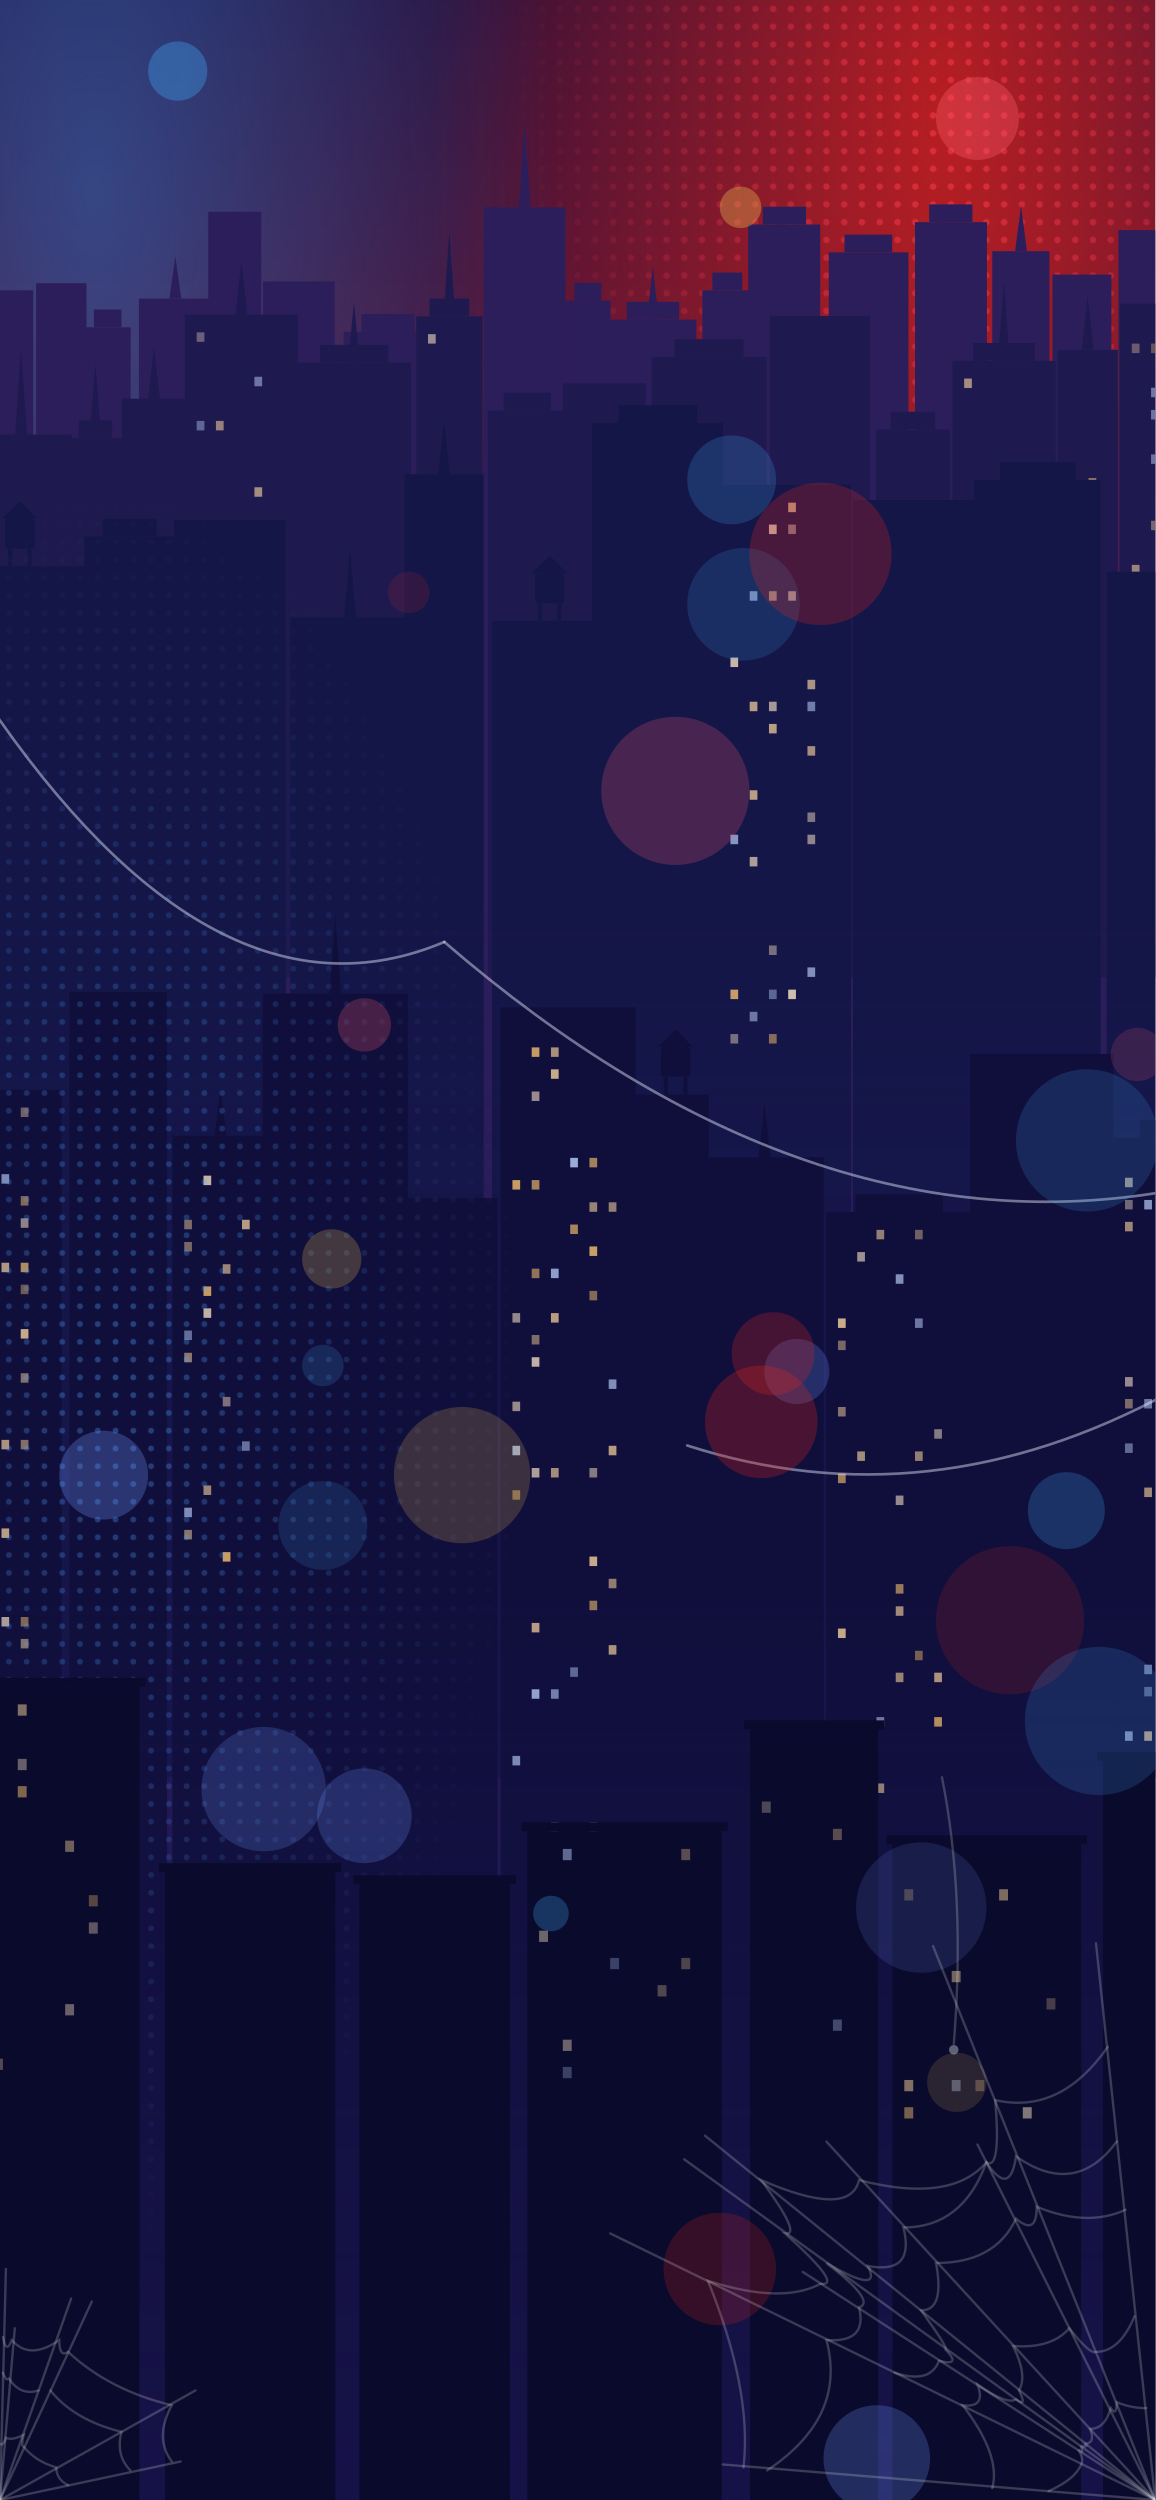
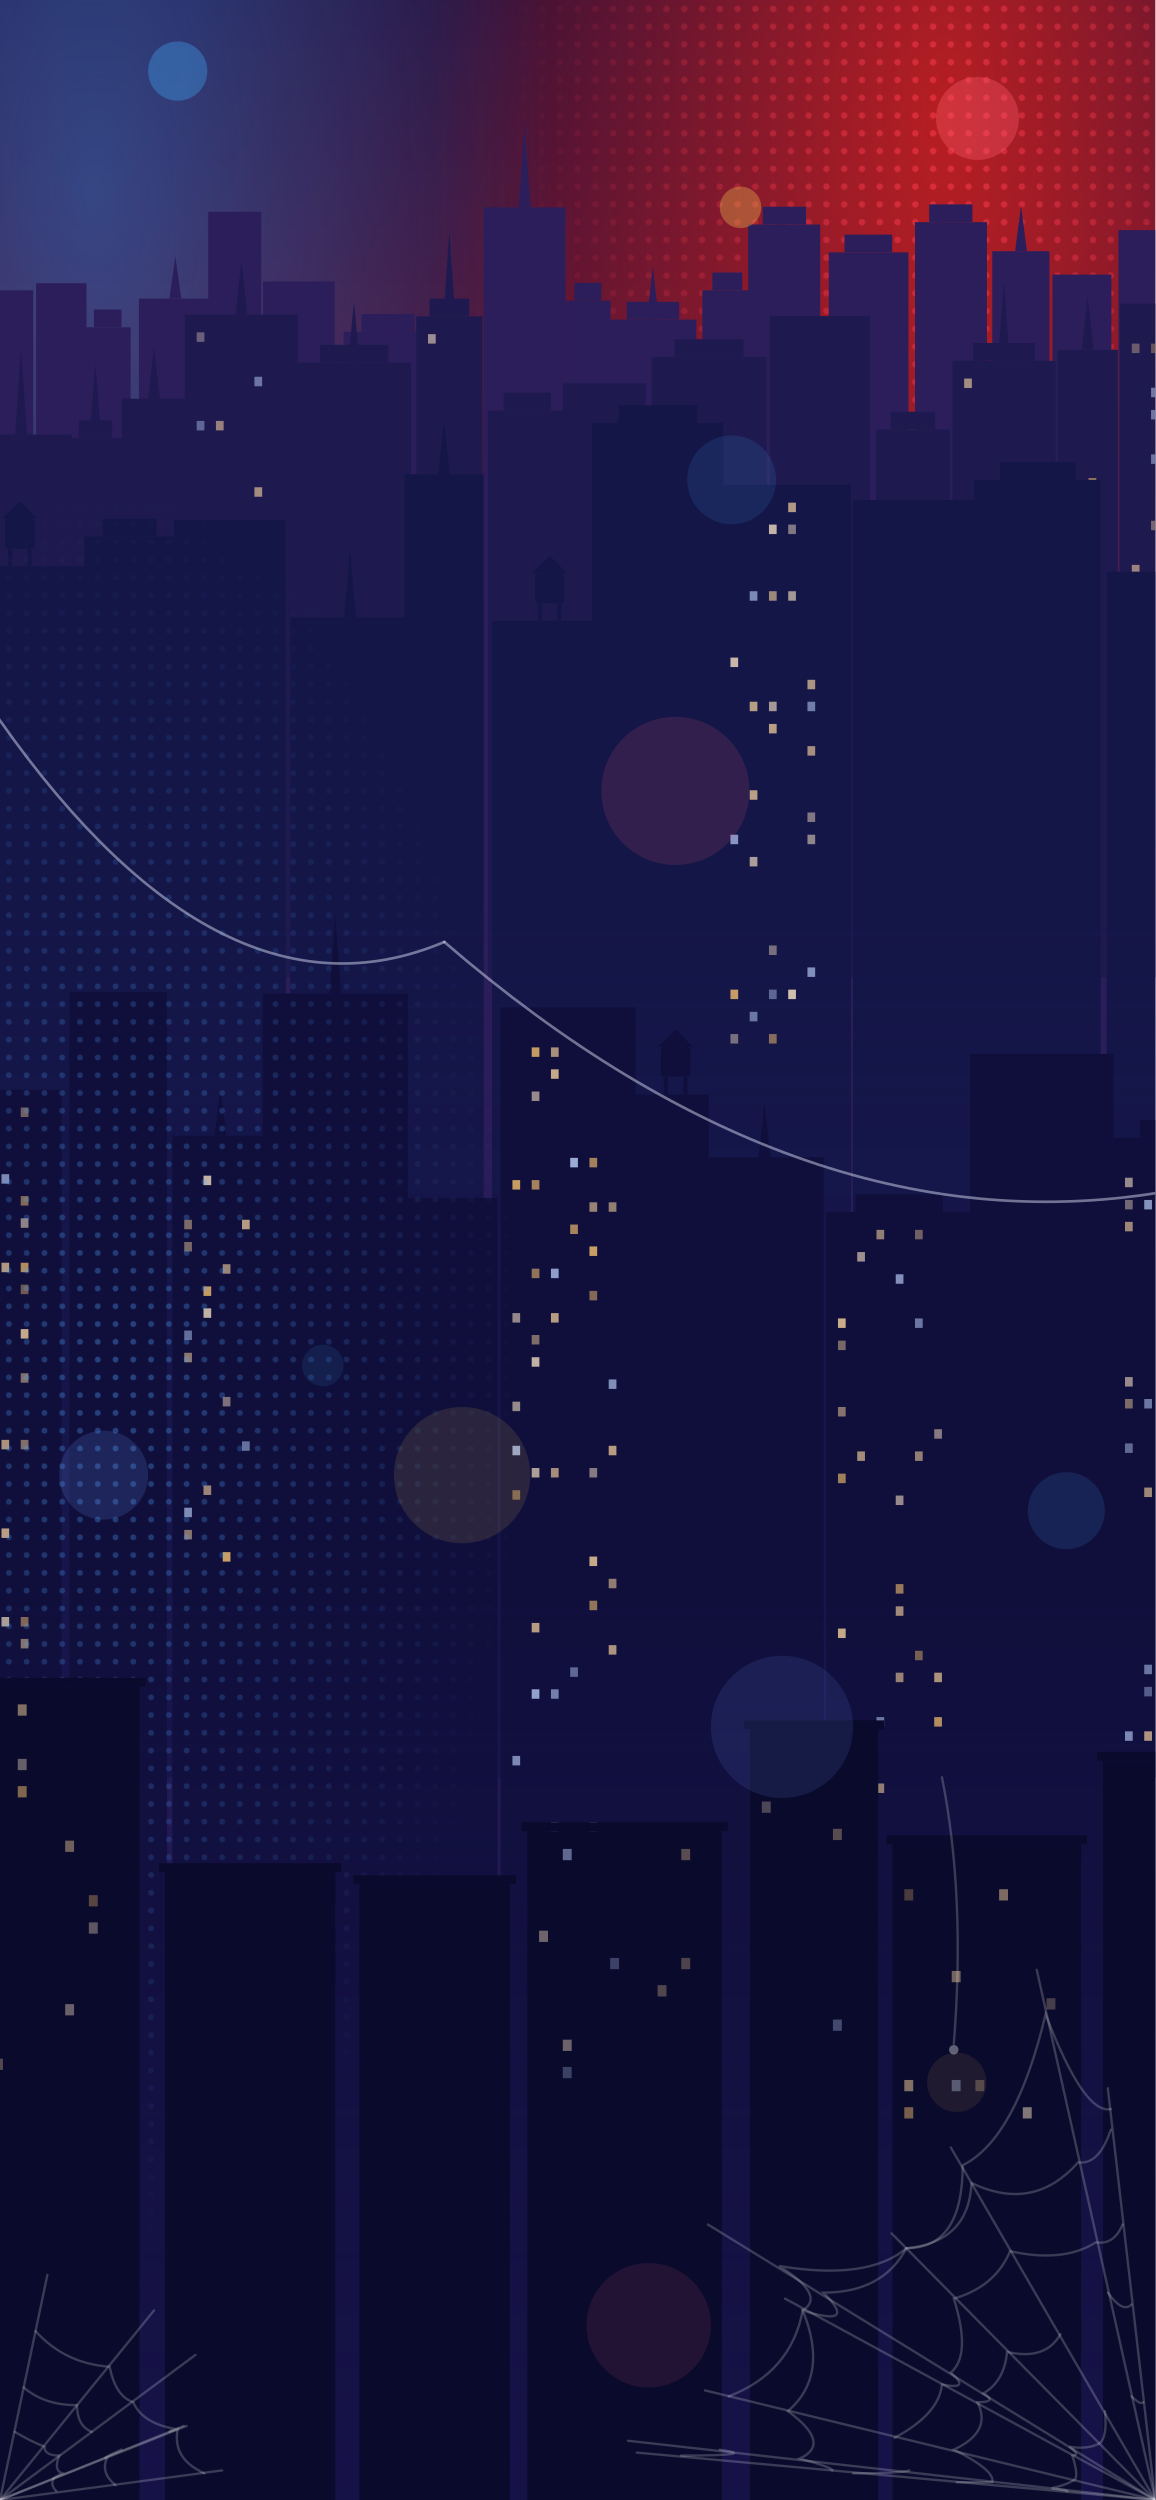
<svg xmlns="http://www.w3.org/2000/svg" viewBox="0 0 390 844" preserveAspectRatio="xMidYMin slice">
  <defs>
    <linearGradient id="sky" x1="0" y1="0" x2="0" y2="1">
      <stop offset="0" stop-color="#2A0F3A" />
      <stop offset=".14" stop-color="#4A1238" />
      <stop offset=".32" stop-color="#1A1A4A" />
      <stop offset=".62" stop-color="#120F3A" />
      <stop offset="1" stop-color="#080A22" />
    </linearGradient>
    <radialGradient id="glow" cx=".82" cy=".05" r=".45">
      <stop offset="0" stop-color="#E2231A" stop-opacity=".75" />
      <stop offset="1" stop-color="#E2231A" stop-opacity="0" />
    </radialGradient>
    <radialGradient id="glow2" cx=".08" cy=".08" r=".4">
      <stop offset="0" stop-color="#2E7BD0" stop-opacity=".5" />
      <stop offset="1" stop-color="#2E7BD0" stop-opacity="0" />
    </radialGradient>
    <radialGradient id="glow3" cx=".5" cy=".5" r=".5">
      <stop offset="0" stop-color="#C2185B" stop-opacity=".45" />
      <stop offset="1" stop-color="#C2185B" stop-opacity="0" />
    </radialGradient>
    <radialGradient id="b" cx=".5" cy=".5" r=".5">
      <stop offset="0" stop-color="#fff" stop-opacity=".9" />
      <stop offset="1" stop-color="#fff" stop-opacity="0" />
    </radialGradient>
    <linearGradient id="haze" x1="0" y1="0" x2="0" y2="1">
      <stop offset="0" stop-color="#1A1450" stop-opacity="0" />
      <stop offset="1" stop-color="#1A1450" stop-opacity=".85" />
    </linearGradient>
    <pattern id="ht" width="6" height="6" patternUnits="userSpaceOnUse">
      <circle cx="3" cy="3" r="1.1" fill="#FF3B4E" />
    </pattern>
    <pattern id="htb" width="6" height="6" patternUnits="userSpaceOnUse">
      <circle cx="3" cy="3" r="1" fill="#4FA3FF" />
    </pattern>
    <radialGradient id="mk" cx=".82" cy=".06" r=".38">
      <stop offset="0" stop-color="#fff" stop-opacity=".55" />
      <stop offset="1" stop-color="#fff" stop-opacity="0" />
    </radialGradient>
    <mask id="m1">
      <rect width="390" height="844" fill="url(#mk)" />
    </mask>
    <radialGradient id="mk2" cx=".1" cy=".55" r=".35">
      <stop offset="0" stop-color="#fff" stop-opacity=".35" />
      <stop offset="1" stop-color="#fff" stop-opacity="0" />
    </radialGradient>
    <mask id="m2">
      <rect width="390" height="844" fill="url(#mk2)" />
    </mask>
  </defs>
  <rect width="390" height="844" fill="url(#sky)" />
  <rect width="390" height="844" fill="url(#glow)" />
  <rect width="390" height="844" fill="url(#glow2)" />
  <rect width="390" height="844" fill="url(#ht)" mask="url(#m1)" />
  <ellipse cx="200" cy="430" rx="260" ry="170" fill="url(#glow3)" />
  <rect x="-10.0" y="98.0" width="21.2" height="746.0" fill="#2B1E5A" />
  <rect x="12.2" y="95.6" width="17.0" height="748.4" fill="#2B1E5A" />
  <rect x="28.6" y="110.5" width="15.5" height="733.5" fill="#2B1E5A" />
  <rect x="31.7" y="104.5" width="9.3" height="6.0" fill="#2B1E5A" />
  <rect x="46.9" y="100.8" width="24.5" height="743.2" fill="#2B1E5A" />
  <path d="M57.2 100.8L59.2 86.5L61.2 100.8Z" fill="#2B1E5A" />
  <rect x="70.3" y="71.5" width="17.9" height="772.5" fill="#2B1E5A" />
  <rect x="88.8" y="95.0" width="24.2" height="749.0" fill="#2B1E5A" />
  <rect x="116.0" y="112.0" width="29.9" height="732.0" fill="#2B1E5A" />
  <rect x="122.0" y="106.0" width="18.0" height="6.0" fill="#2B1E5A" />
  <rect x="145.4" y="108.3" width="15.1" height="735.7" fill="#2B1E5A" />
  <rect x="163.3" y="70.0" width="27.6" height="774.0" fill="#2B1E5A" />
  <path d="M175.1 70.0L177.1 41.5L179.1 70.0Z" fill="#2B1E5A" />
  <rect x="190.9" y="101.5" width="15.2" height="742.5" fill="#2B1E5A" />
  <rect x="193.9" y="95.5" width="9.1" height="6.0" fill="#2B1E5A" />
  <rect x="205.7" y="107.9" width="29.4" height="736.1" fill="#2B1E5A" />
  <path d="M218.4 107.9L220.4 90.0L222.4 107.9Z" fill="#2B1E5A" />
  <rect x="211.6" y="101.9" width="17.7" height="6.0" fill="#2B1E5A" />
  <rect x="237.1" y="98.0" width="16.8" height="746.0" fill="#2B1E5A" />
  <rect x="240.5" y="92.0" width="10.1" height="6.0" fill="#2B1E5A" />
  <rect x="252.6" y="75.8" width="24.3" height="768.2" fill="#2B1E5A" />
  <rect x="257.5" y="69.8" width="14.6" height="6.0" fill="#2B1E5A" />
  <rect x="279.8" y="85.2" width="26.9" height="758.8" fill="#2B1E5A" />
  <rect x="285.1" y="79.2" width="16.1" height="6.0" fill="#2B1E5A" />
  <rect x="308.9" y="75.0" width="24.3" height="769.0" fill="#2B1E5A" />
  <rect x="313.7" y="69.0" width="14.6" height="6.0" fill="#2B1E5A" />
  <rect x="335.0" y="84.8" width="19.3" height="759.2" fill="#2B1E5A" />
  <path d="M342.7 84.8L344.7 69.4L346.7 84.8Z" fill="#2B1E5A" />
  <rect x="355.3" y="92.7" width="19.9" height="751.3" fill="#2B1E5A" />
  <rect x="377.6" y="77.7" width="16.9" height="766.3" fill="#2B1E5A" />
  <rect x="-10.0" y="146.7" width="34.3" height="183.3" fill="#1E1A50" />
  <path d="M5.1 146.7L7.1 117.5L9.1 146.7Z" fill="#1E1A50" />
  <rect x="22.8" y="147.9" width="18.9" height="182.1" fill="#1E1A50" />
  <path d="M30.2 147.9L32.2 122.7L34.2 147.9Z" fill="#1E1A50" />
  <rect x="26.6" y="141.9" width="11.3" height="6.0" fill="#1E1A50" />
  <rect x="41.1" y="134.6" width="21.9" height="195.4" fill="#1E1A50" />
  <path d="M50.0 134.6L52.0 117.0L54.0 134.6Z" fill="#1E1A50" />
  <rect x="62.4" y="106.2" width="38.2" height="223.8" fill="#1E1A50" />
  <path d="M79.5 106.2L81.5 87.9L83.5 106.2Z" fill="#1E1A50" />
  <rect x="66.4" y="112.2" width="2.6" height="3.2" fill="#FFE9C8" opacity="0.34" />
  <rect x="85.9" y="127.2" width="2.6" height="3.2" fill="#BFD4FF" opacity="0.49" />
  <rect x="66.4" y="142.1" width="2.6" height="3.2" fill="#BFD4FF" opacity="0.41" />
  <rect x="72.9" y="142.1" width="2.6" height="3.2" fill="#FFD9A0" opacity="0.54" />
  <rect x="85.9" y="164.5" width="2.6" height="3.2" fill="#FFD9A0" opacity="0.60" />
  <rect x="85.9" y="179.5" width="2.6" height="3.2" fill="#BFD4FF" opacity="0.31" />
  <rect x="66.4" y="201.9" width="2.6" height="3.2" fill="#FFE9C8" opacity="0.34" />
  <rect x="100.3" y="122.4" width="38.5" height="207.6" fill="#1E1A50" />
  <path d="M117.5 122.4L119.5 101.9L121.5 122.4Z" fill="#1E1A50" />
  <rect x="108.0" y="116.4" width="23.1" height="6.0" fill="#1E1A50" />
  <rect x="140.5" y="106.8" width="22.4" height="223.2" fill="#1E1A50" />
  <path d="M149.7 106.8L151.7 78.0L153.7 106.8Z" fill="#1E1A50" />
  <rect x="145.0" y="100.8" width="13.4" height="6.0" fill="#1E1A50" />
  <rect x="144.5" y="112.8" width="2.6" height="3.2" fill="#FFE9C8" opacity="0.55" />
  <rect x="151.0" y="232.4" width="2.6" height="3.2" fill="#FFD9A0" opacity="0.36" />
  <rect x="144.5" y="247.3" width="2.6" height="3.2" fill="#FFC870" opacity="0.46" />
  <rect x="151.0" y="247.3" width="2.6" height="3.2" fill="#FFD9A0" opacity="0.38" />
  <rect x="164.7" y="138.6" width="26.7" height="191.4" fill="#1E1A50" />
  <rect x="170.0" y="132.6" width="16.0" height="6.0" fill="#1E1A50" />
  <rect x="190.0" y="129.4" width="28.0" height="200.6" fill="#1E1A50" />
  <rect x="220.0" y="120.5" width="38.8" height="209.5" fill="#1E1A50" />
  <rect x="227.7" y="114.5" width="23.3" height="6.0" fill="#1E1A50" />
  <rect x="259.9" y="106.7" width="33.8" height="223.3" fill="#1E1A50" />
  <rect x="295.7" y="145.0" width="25.0" height="185.0" fill="#1E1A50" />
  <rect x="300.7" y="139.0" width="15.0" height="6.0" fill="#1E1A50" />
  <rect x="321.5" y="121.8" width="34.9" height="208.2" fill="#1E1A50" />
  <path d="M336.9 121.8L338.9 94.9L340.9 121.8Z" fill="#1E1A50" />
  <rect x="328.5" y="115.8" width="20.9" height="6.0" fill="#1E1A50" />
  <rect x="325.5" y="127.8" width="2.6" height="3.2" fill="#FFD9A0" opacity="0.60" />
  <rect x="338.5" y="165.2" width="2.6" height="3.2" fill="#BFD4FF" opacity="0.46" />
  <rect x="325.5" y="180.1" width="2.6" height="3.2" fill="#FFD9A0" opacity="0.45" />
  <rect x="338.5" y="187.6" width="2.6" height="3.2" fill="#BFD4FF" opacity="0.44" />
  <rect x="357.0" y="118.1" width="20.4" height="211.9" fill="#1E1A50" />
  <path d="M365.2 118.1L367.2 99.9L369.2 118.1Z" fill="#1E1A50" />
  <rect x="367.5" y="161.4" width="2.6" height="3.2" fill="#FFC870" opacity="0.55" />
  <rect x="378.1" y="102.5" width="30.9" height="227.5" fill="#1E1A50" />
  <rect x="382.1" y="116.0" width="2.6" height="3.2" fill="#FFD9A0" opacity="0.34" />
  <rect x="388.6" y="116.0" width="2.6" height="3.2" fill="#FFC870" opacity="0.33" />
  <rect x="395.1" y="123.5" width="2.6" height="3.2" fill="#FFC870" opacity="0.49" />
  <rect x="388.6" y="130.9" width="2.6" height="3.2" fill="#BFD4FF" opacity="0.50" />
  <rect x="388.6" y="138.4" width="2.6" height="3.2" fill="#BFD4FF" opacity="0.49" />
  <rect x="388.6" y="153.4" width="2.6" height="3.2" fill="#BFD4FF" opacity="0.48" />
  <rect x="395.1" y="160.8" width="2.6" height="3.2" fill="#FFD9A0" opacity="0.55" />
  <rect x="395.1" y="168.3" width="2.6" height="3.2" fill="#FFD9A0" opacity="0.34" />
  <rect x="388.6" y="175.8" width="2.6" height="3.2" fill="#FFD9A0" opacity="0.40" />
  <rect x="382.1" y="190.7" width="2.6" height="3.2" fill="#FFD9A0" opacity="0.55" />
  <rect x="382.1" y="205.7" width="2.6" height="3.2" fill="#BFD4FF" opacity="0.54" />
  <rect x="395.1" y="205.7" width="2.6" height="3.2" fill="#FFC870" opacity="0.47" />
  <rect x="395.1" y="220.6" width="2.6" height="3.2" fill="#FFD9A0" opacity="0.54" />
  <rect x="-10.0" y="191.2" width="40.4" height="408.8" fill="#141648" />
  <g fill="#141648">
    <rect x="1.7" y="175.2" width="10" height="10" rx="1" />
    <path d="M0.7 175.2L6.7 169.2L12.7 175.2Z" />
    <rect x="2.7" y="185.2" width="1.4" height="6" />
    <rect x="9.3" y="185.2" width="1.4" height="6" />
  </g>
  <rect x="28.5" y="181.1" width="30.5" height="418.9" fill="#141648" />
  <rect x="34.6" y="175.1" width="18.3" height="6.0" fill="#141648" />
  <rect x="58.7" y="175.6" width="37.8" height="424.4" fill="#141648" />
  <rect x="98.0" y="208.4" width="40.3" height="391.6" fill="#141648" />
  <path d="M116.2 208.4L118.2 184.6L120.2 208.4Z" fill="#141648" />
  <rect x="136.6" y="160.1" width="26.7" height="439.9" fill="#141648" />
  <path d="M147.9 160.1L149.9 142.0L151.9 160.1Z" fill="#141648" />
  <rect x="166.1" y="209.6" width="35.6" height="390.4" fill="#141648" />
  <g fill="#141648">
    <rect x="180.6" y="193.6" width="10" height="10" rx="1" />
    <path d="M179.6 193.6L185.6 187.6L191.6 193.6Z" />
    <rect x="181.6" y="203.6" width="1.4" height="6" />
    <rect x="188.2" y="203.6" width="1.4" height="6" />
  </g>
  <rect x="199.9" y="142.8" width="44.3" height="457.2" fill="#141648" />
  <rect x="208.8" y="136.8" width="26.6" height="6.0" fill="#141648" />
  <rect x="242.6" y="163.7" width="44.7" height="436.3" fill="#141648" />
  <rect x="266.1" y="169.7" width="2.6" height="3.2" fill="#FFD9A0" opacity="0.67" />
  <rect x="259.6" y="177.1" width="2.6" height="3.2" fill="#FFE9C8" opacity="0.74" />
  <rect x="266.1" y="177.1" width="2.6" height="3.2" fill="#FFE9C8" opacity="0.46" />
  <rect x="253.1" y="199.6" width="2.6" height="3.2" fill="#BFD4FF" opacity="0.60" />
  <rect x="259.6" y="199.6" width="2.6" height="3.2" fill="#FFD9A0" opacity="0.58" />
  <rect x="266.1" y="199.6" width="2.6" height="3.2" fill="#FFE9C8" opacity="0.61" />
  <rect x="246.6" y="222.0" width="2.6" height="3.2" fill="#FFE9C8" opacity="0.76" />
  <rect x="272.6" y="229.5" width="2.6" height="3.2" fill="#FFD9A0" opacity="0.64" />
  <rect x="253.1" y="236.9" width="2.6" height="3.2" fill="#FFD9A0" opacity="0.69" />
  <rect x="259.6" y="236.9" width="2.6" height="3.2" fill="#FFE9C8" opacity="0.61" />
  <rect x="272.6" y="236.9" width="2.6" height="3.2" fill="#BFD4FF" opacity="0.54" />
  <rect x="259.6" y="244.4" width="2.6" height="3.2" fill="#FFD9A0" opacity="0.69" />
  <rect x="272.6" y="251.9" width="2.6" height="3.2" fill="#FFD9A0" opacity="0.62" />
  <rect x="253.1" y="266.8" width="2.6" height="3.2" fill="#FFD9A0" opacity="0.70" />
  <rect x="272.6" y="274.3" width="2.6" height="3.2" fill="#FFE9C8" opacity="0.46" />
  <rect x="246.6" y="281.8" width="2.6" height="3.2" fill="#BFD4FF" opacity="0.67" />
  <rect x="272.6" y="281.8" width="2.6" height="3.2" fill="#FFE9C8" opacity="0.52" />
  <rect x="253.1" y="289.3" width="2.6" height="3.2" fill="#FFE9C8" opacity="0.64" />
  <rect x="259.6" y="319.2" width="2.6" height="3.2" fill="#FFE9C8" opacity="0.44" />
  <rect x="272.6" y="326.6" width="2.6" height="3.2" fill="#BFD4FF" opacity="0.66" />
  <rect x="246.6" y="334.1" width="2.6" height="3.2" fill="#FFC870" opacity="0.80" />
  <rect x="259.6" y="334.1" width="2.6" height="3.2" fill="#BFD4FF" opacity="0.45" />
  <rect x="266.1" y="334.1" width="2.6" height="3.2" fill="#FFE9C8" opacity="0.84" />
  <rect x="253.1" y="341.6" width="2.6" height="3.2" fill="#BFD4FF" opacity="0.55" />
  <rect x="246.6" y="349.1" width="2.6" height="3.2" fill="#FFE9C8" opacity="0.46" />
  <rect x="259.6" y="349.1" width="2.6" height="3.2" fill="#FFC870" opacity="0.53" />
  <rect x="246.6" y="393.9" width="2.6" height="3.2" fill="#FFD9A0" opacity="0.85" />
  <rect x="259.6" y="393.9" width="2.6" height="3.2" fill="#FFD9A0" opacity="0.59" />
  <rect x="272.6" y="401.4" width="2.6" height="3.2" fill="#FFD9A0" opacity="0.81" />
  <rect x="253.1" y="408.9" width="2.6" height="3.2" fill="#FFC870" opacity="0.81" />
  <rect x="259.6" y="408.9" width="2.6" height="3.2" fill="#FFD9A0" opacity="0.51" />
  <rect x="288.0" y="168.8" width="42.5" height="431.2" fill="#141648" />
  <rect x="328.9" y="162.0" width="42.7" height="438.0" fill="#141648" />
  <rect x="337.5" y="156.0" width="25.6" height="6.0" fill="#141648" />
  <rect x="373.6" y="193.0" width="40.6" height="407.0" fill="#141648" />
  <path d="M391.9 193.0L393.9 164.2L395.9 193.0Z" fill="#141648" />
  <rect y="300" width="390" height="544" fill="url(#haze)" />
  <rect x="-10.0" y="367.9" width="30.9" height="476.1" fill="#100F3C" />
  <rect x="-6.0" y="373.9" width="2.6" height="3.2" fill="#BFD4FF" opacity="0.51" />
  <rect x="7.0" y="373.9" width="2.6" height="3.2" fill="#FFD9A0" opacity="0.40" />
  <rect x="-6.0" y="388.9" width="2.6" height="3.2" fill="#FFE9C8" opacity="0.65" />
  <rect x="0.5" y="396.4" width="2.6" height="3.2" fill="#BFD4FF" opacity="0.62" />
  <rect x="-6.0" y="403.8" width="2.6" height="3.2" fill="#FFD9A0" opacity="0.57" />
  <rect x="7.0" y="403.8" width="2.6" height="3.2" fill="#FFC870" opacity="0.48" />
  <rect x="7.0" y="411.3" width="2.6" height="3.2" fill="#FFE9C8" opacity="0.53" />
  <rect x="0.5" y="426.3" width="2.6" height="3.2" fill="#FFD9A0" opacity="0.67" />
  <rect x="7.0" y="426.3" width="2.6" height="3.2" fill="#FFC870" opacity="0.67" />
  <rect x="7.0" y="433.7" width="2.6" height="3.2" fill="#FFC870" opacity="0.40" />
  <rect x="7.0" y="448.7" width="2.6" height="3.2" fill="#FFD9A0" opacity="0.76" />
  <rect x="-6.0" y="456.2" width="2.6" height="3.2" fill="#FFC870" opacity="0.77" />
  <rect x="7.0" y="463.6" width="2.6" height="3.2" fill="#FFD9A0" opacity="0.48" />
  <rect x="0.5" y="486.1" width="2.6" height="3.2" fill="#FFD9A0" opacity="0.65" />
  <rect x="7.0" y="486.1" width="2.6" height="3.2" fill="#FFD9A0" opacity="0.47" />
  <rect x="-6.0" y="501.0" width="2.6" height="3.2" fill="#FFD9A0" opacity="0.41" />
  <rect x="0.5" y="516.0" width="2.6" height="3.2" fill="#FFD9A0" opacity="0.71" />
  <rect x="-6.0" y="530.9" width="2.6" height="3.2" fill="#FFC870" opacity="0.65" />
  <rect x="0.5" y="545.9" width="2.6" height="3.2" fill="#FFE9C8" opacity="0.66" />
  <rect x="7.0" y="545.9" width="2.6" height="3.2" fill="#FFC870" opacity="0.48" />
  <rect x="7.0" y="553.3" width="2.6" height="3.2" fill="#FFD9A0" opacity="0.50" />
  <rect x="-6.0" y="575.8" width="2.6" height="3.2" fill="#BFD4FF" opacity="0.80" />
  <rect x="0.5" y="583.2" width="2.6" height="3.2" fill="#FFD9A0" opacity="0.71" />
  <rect x="7.0" y="583.2" width="2.6" height="3.2" fill="#FFC870" opacity="0.63" />
  <rect x="7.0" y="598.2" width="2.6" height="3.2" fill="#FFD9A0" opacity="0.50" />
  <rect x="7.0" y="605.7" width="2.6" height="3.2" fill="#FFE9C8" opacity="0.47" />
  <rect x="-6.0" y="620.6" width="2.6" height="3.2" fill="#FFD9A0" opacity="0.52" />
  <rect x="7.0" y="628.1" width="2.6" height="3.2" fill="#BFD4FF" opacity="0.72" />
  <rect x="7.0" y="643.0" width="2.6" height="3.2" fill="#FFC870" opacity="0.65" />
  <rect x="7.0" y="650.5" width="2.6" height="3.2" fill="#FFC870" opacity="0.59" />
  <rect x="-6.0" y="658.0" width="2.6" height="3.2" fill="#FFC870" opacity="0.45" />
  <rect x="-6.0" y="665.5" width="2.6" height="3.2" fill="#FFD9A0" opacity="0.63" />
  <rect x="-6.0" y="672.9" width="2.6" height="3.2" fill="#FFD9A0" opacity="0.56" />
  <rect x="7.0" y="672.9" width="2.6" height="3.2" fill="#FFE9C8" opacity="0.56" />
  <rect x="23.4" y="334.9" width="33.0" height="509.1" fill="#100F3C" />
  <rect x="58.2" y="383.4" width="32.5" height="460.6" fill="#100F3C" />
  <path d="M72.4 383.4L74.4 367.4L76.4 383.4Z" fill="#100F3C" />
  <rect x="68.7" y="396.9" width="2.6" height="3.2" fill="#FFE9C8" opacity="0.75" />
  <rect x="62.2" y="411.8" width="2.6" height="3.2" fill="#FFD9A0" opacity="0.45" />
  <rect x="81.7" y="411.8" width="2.6" height="3.2" fill="#FFD9A0" opacity="0.69" />
  <rect x="62.2" y="419.3" width="2.6" height="3.2" fill="#FFD9A0" opacity="0.43" />
  <rect x="75.2" y="426.8" width="2.6" height="3.2" fill="#FFD9A0" opacity="0.58" />
  <rect x="68.7" y="434.3" width="2.6" height="3.2" fill="#FFC870" opacity="0.75" />
  <rect x="68.7" y="441.7" width="2.6" height="3.2" fill="#FFE9C8" opacity="0.74" />
  <rect x="62.2" y="449.2" width="2.6" height="3.2" fill="#BFD4FF" opacity="0.48" />
  <rect x="62.2" y="456.7" width="2.6" height="3.2" fill="#FFD9A0" opacity="0.52" />
  <rect x="75.2" y="471.6" width="2.6" height="3.2" fill="#FFE9C8" opacity="0.45" />
  <rect x="81.7" y="486.6" width="2.6" height="3.2" fill="#BFD4FF" opacity="0.49" />
  <rect x="68.7" y="501.5" width="2.6" height="3.2" fill="#FFD9A0" opacity="0.58" />
  <rect x="62.2" y="509.0" width="2.6" height="3.2" fill="#BFD4FF" opacity="0.63" />
  <rect x="62.2" y="516.5" width="2.6" height="3.2" fill="#FFD9A0" opacity="0.50" />
  <rect x="75.2" y="524.0" width="2.6" height="3.2" fill="#FFC870" opacity="0.77" />
  <rect x="88.7" y="335.4" width="49.0" height="508.6" fill="#100F3C" />
  <path d="M111.2 335.4L113.2 309.0L115.2 335.4Z" fill="#100F3C" />
  <rect x="135.8" y="404.4" width="32.2" height="439.6" fill="#100F3C" />
  <rect x="169.0" y="340.1" width="45.6" height="503.9" fill="#100F3C" />
  <rect x="179.5" y="353.6" width="2.6" height="3.2" fill="#FFC870" opacity="0.75" />
  <rect x="186.0" y="353.6" width="2.6" height="3.2" fill="#FFD9A0" opacity="0.64" />
  <rect x="186.0" y="361.0" width="2.6" height="3.2" fill="#FFD9A0" opacity="0.76" />
  <rect x="179.5" y="368.5" width="2.6" height="3.2" fill="#FFE9C8" opacity="0.57" />
  <rect x="192.5" y="390.9" width="2.6" height="3.2" fill="#BFD4FF" opacity="0.79" />
  <rect x="199.0" y="390.9" width="2.6" height="3.2" fill="#FFC870" opacity="0.61" />
  <rect x="173.0" y="398.4" width="2.6" height="3.2" fill="#FFC870" opacity="0.76" />
  <rect x="179.5" y="398.4" width="2.6" height="3.2" fill="#FFC870" opacity="0.62" />
  <rect x="199.0" y="405.9" width="2.6" height="3.2" fill="#FFD9A0" opacity="0.57" />
  <rect x="205.5" y="405.9" width="2.6" height="3.2" fill="#FFD9A0" opacity="0.55" />
  <rect x="192.5" y="413.4" width="2.6" height="3.2" fill="#FFC870" opacity="0.63" />
  <rect x="199.0" y="420.8" width="2.6" height="3.2" fill="#FFC870" opacity="0.77" />
  <rect x="179.5" y="428.3" width="2.6" height="3.2" fill="#FFC870" opacity="0.54" />
  <rect x="186.0" y="428.3" width="2.6" height="3.2" fill="#BFD4FF" opacity="0.72" />
  <rect x="199.0" y="435.8" width="2.6" height="3.2" fill="#FFC870" opacity="0.48" />
  <rect x="173.0" y="443.3" width="2.6" height="3.2" fill="#FFE9C8" opacity="0.55" />
  <rect x="186.0" y="443.3" width="2.6" height="3.2" fill="#FFD9A0" opacity="0.70" />
  <rect x="179.5" y="450.7" width="2.6" height="3.2" fill="#FFD9A0" opacity="0.46" />
  <rect x="179.5" y="458.2" width="2.6" height="3.2" fill="#FFE9C8" opacity="0.74" />
  <rect x="205.5" y="465.7" width="2.6" height="3.2" fill="#BFD4FF" opacity="0.64" />
  <rect x="173.0" y="473.2" width="2.6" height="3.2" fill="#FFE9C8" opacity="0.56" />
  <rect x="173.0" y="488.1" width="2.6" height="3.2" fill="#BFD4FF" opacity="0.75" />
  <rect x="205.5" y="488.1" width="2.6" height="3.2" fill="#FFD9A0" opacity="0.70" />
  <rect x="179.5" y="495.6" width="2.6" height="3.2" fill="#FFE9C8" opacity="0.66" />
  <rect x="186.0" y="495.6" width="2.6" height="3.2" fill="#FFD9A0" opacity="0.62" />
  <rect x="199.0" y="495.6" width="2.6" height="3.2" fill="#FFE9C8" opacity="0.49" />
  <rect x="173.0" y="503.1" width="2.6" height="3.2" fill="#FFC870" opacity="0.45" />
  <rect x="199.0" y="525.5" width="2.6" height="3.2" fill="#FFD9A0" opacity="0.76" />
  <rect x="205.5" y="533.0" width="2.6" height="3.2" fill="#FFD9A0" opacity="0.54" />
  <rect x="199.0" y="540.4" width="2.6" height="3.2" fill="#FFC870" opacity="0.55" />
  <rect x="179.5" y="547.9" width="2.6" height="3.2" fill="#FFD9A0" opacity="0.71" />
  <rect x="205.5" y="555.4" width="2.6" height="3.2" fill="#FFD9A0" opacity="0.67" />
  <rect x="192.5" y="562.9" width="2.6" height="3.2" fill="#BFD4FF" opacity="0.48" />
  <rect x="179.5" y="570.3" width="2.6" height="3.2" fill="#BFD4FF" opacity="0.79" />
  <rect x="186.0" y="570.3" width="2.6" height="3.2" fill="#BFD4FF" opacity="0.60" />
  <rect x="173.0" y="592.8" width="2.6" height="3.2" fill="#BFD4FF" opacity="0.68" />
  <rect x="186.0" y="615.2" width="2.6" height="3.2" fill="#BFD4FF" opacity="0.75" />
  <rect x="199.0" y="615.2" width="2.6" height="3.2" fill="#FFE9C8" opacity="0.56" />
  <rect x="205.5" y="622.7" width="2.6" height="3.2" fill="#FFD9A0" opacity="0.74" />
  <rect x="179.5" y="637.6" width="2.6" height="3.2" fill="#FFC870" opacity="0.65" />
  <rect x="192.5" y="652.6" width="2.6" height="3.2" fill="#FFD9A0" opacity="0.69" />
  <rect x="199.0" y="652.6" width="2.6" height="3.2" fill="#FFD9A0" opacity="0.48" />
  <rect x="213.4" y="369.5" width="25.9" height="474.5" fill="#100F3C" />
  <g fill="#100F3C">
    <rect x="223.1" y="353.5" width="10" height="10" rx="1" />
    <path d="M222.1 353.5L228.1 347.5L234.1 353.5Z" />
    <rect x="224.1" y="363.5" width="1.4" height="6" />
    <rect x="230.7" y="363.5" width="1.4" height="6" />
  </g>
  <rect x="238.0" y="390.7" width="40.1" height="453.3" fill="#100F3C" />
  <path d="M256.1 390.7L258.1 372.2L260.1 390.7Z" fill="#100F3C" />
  <rect x="278.9" y="409.2" width="49.1" height="434.8" fill="#100F3C" />
  <rect x="288.8" y="403.2" width="29.5" height="6.0" fill="#100F3C" />
  <rect x="295.9" y="415.2" width="2.6" height="3.2" fill="#FFD9A0" opacity="0.55" />
  <rect x="308.9" y="415.2" width="2.6" height="3.2" fill="#FFD9A0" opacity="0.40" />
  <rect x="289.4" y="422.7" width="2.6" height="3.2" fill="#FFE9C8" opacity="0.59" />
  <rect x="302.4" y="430.2" width="2.6" height="3.2" fill="#BFD4FF" opacity="0.65" />
  <rect x="282.9" y="445.1" width="2.6" height="3.2" fill="#FFD9A0" opacity="0.78" />
  <rect x="308.9" y="445.1" width="2.6" height="3.2" fill="#BFD4FF" opacity="0.52" />
  <rect x="282.9" y="452.6" width="2.6" height="3.2" fill="#FFD9A0" opacity="0.43" />
  <rect x="282.9" y="475.0" width="2.6" height="3.2" fill="#FFD9A0" opacity="0.49" />
  <rect x="315.4" y="482.5" width="2.6" height="3.2" fill="#FFE9C8" opacity="0.49" />
  <rect x="289.4" y="490.0" width="2.6" height="3.2" fill="#FFD9A0" opacity="0.62" />
  <rect x="308.9" y="490.0" width="2.6" height="3.2" fill="#FFD9A0" opacity="0.55" />
  <rect x="282.9" y="497.5" width="2.6" height="3.2" fill="#FFC870" opacity="0.60" />
  <rect x="302.4" y="504.9" width="2.6" height="3.2" fill="#FFE9C8" opacity="0.57" />
  <rect x="302.4" y="534.8" width="2.6" height="3.2" fill="#FFC870" opacity="0.57" />
  <rect x="302.4" y="542.3" width="2.6" height="3.2" fill="#FFD9A0" opacity="0.61" />
  <rect x="282.9" y="549.8" width="2.6" height="3.2" fill="#FFD9A0" opacity="0.77" />
  <rect x="308.9" y="557.3" width="2.6" height="3.2" fill="#FFC870" opacity="0.44" />
  <rect x="302.4" y="564.7" width="2.6" height="3.2" fill="#FFD9A0" opacity="0.60" />
  <rect x="315.4" y="564.7" width="2.6" height="3.2" fill="#FFD9A0" opacity="0.68" />
  <rect x="295.9" y="579.7" width="2.6" height="3.2" fill="#BFD4FF" opacity="0.58" />
  <rect x="315.4" y="579.7" width="2.6" height="3.2" fill="#FFC870" opacity="0.74" />
  <rect x="282.9" y="594.6" width="2.6" height="3.2" fill="#FFD9A0" opacity="0.77" />
  <rect x="282.9" y="602.1" width="2.6" height="3.2" fill="#BFD4FF" opacity="0.59" />
  <rect x="295.9" y="602.1" width="2.6" height="3.2" fill="#FFD9A0" opacity="0.61" />
  <rect x="289.4" y="624.5" width="2.6" height="3.2" fill="#FFE9C8" opacity="0.45" />
  <rect x="327.5" y="355.8" width="48.4" height="488.2" fill="#100F3C" />
  <rect x="375.8" y="384.1" width="44.8" height="459.9" fill="#100F3C" />
  <rect x="384.8" y="378.1" width="26.9" height="6.0" fill="#100F3C" />
  <rect x="379.8" y="397.6" width="2.6" height="3.2" fill="#FFE9C8" opacity="0.56" />
  <rect x="392.8" y="397.6" width="2.6" height="3.2" fill="#BFD4FF" opacity="0.44" />
  <rect x="379.8" y="405.1" width="2.6" height="3.2" fill="#FFE9C8" opacity="0.41" />
  <rect x="386.3" y="405.1" width="2.6" height="3.2" fill="#BFD4FF" opacity="0.67" />
  <rect x="379.8" y="412.5" width="2.6" height="3.2" fill="#FFD9A0" opacity="0.59" />
  <rect x="405.8" y="427.5" width="2.6" height="3.2" fill="#FFC870" opacity="0.66" />
  <rect x="392.8" y="442.4" width="2.6" height="3.2" fill="#FFD9A0" opacity="0.40" />
  <rect x="392.8" y="457.4" width="2.6" height="3.2" fill="#FFE9C8" opacity="0.74" />
  <rect x="379.8" y="464.9" width="2.6" height="3.2" fill="#FFE9C8" opacity="0.57" />
  <rect x="405.8" y="464.9" width="2.6" height="3.2" fill="#BFD4FF" opacity="0.63" />
  <rect x="379.8" y="472.3" width="2.6" height="3.2" fill="#FFD9A0" opacity="0.45" />
  <rect x="386.3" y="472.3" width="2.6" height="3.2" fill="#BFD4FF" opacity="0.52" />
  <rect x="399.3" y="479.8" width="2.6" height="3.2" fill="#FFD9A0" opacity="0.58" />
  <rect x="379.8" y="487.3" width="2.6" height="3.2" fill="#BFD4FF" opacity="0.46" />
  <rect x="399.3" y="494.8" width="2.6" height="3.2" fill="#FFD9A0" opacity="0.72" />
  <rect x="405.8" y="494.8" width="2.6" height="3.2" fill="#FFC870" opacity="0.46" />
  <rect x="386.3" y="502.2" width="2.6" height="3.2" fill="#FFD9A0" opacity="0.60" />
  <rect x="399.3" y="509.7" width="2.6" height="3.2" fill="#BFD4FF" opacity="0.44" />
  <rect x="399.3" y="539.6" width="2.6" height="3.2" fill="#BFD4FF" opacity="0.42" />
  <rect x="399.3" y="547.1" width="2.6" height="3.2" fill="#FFE9C8" opacity="0.41" />
  <rect x="386.3" y="562.0" width="2.6" height="3.2" fill="#BFD4FF" opacity="0.54" />
  <rect x="386.3" y="569.5" width="2.6" height="3.2" fill="#BFD4FF" opacity="0.42" />
  <rect x="392.8" y="569.5" width="2.6" height="3.2" fill="#FFD9A0" opacity="0.61" />
  <rect x="405.8" y="569.5" width="2.6" height="3.2" fill="#FFD9A0" opacity="0.49" />
  <rect x="379.8" y="584.5" width="2.6" height="3.2" fill="#BFD4FF" opacity="0.67" />
  <rect x="386.3" y="584.5" width="2.6" height="3.2" fill="#FFD9A0" opacity="0.73" />
  <rect x="392.8" y="591.9" width="2.6" height="3.2" fill="#FFC870" opacity="0.42" />
  <rect x="392.8" y="599.4" width="2.6" height="3.2" fill="#FFD9A0" opacity="0.63" />
  <rect x="399.3" y="599.4" width="2.6" height="3.2" fill="#FFC870" opacity="0.57" />
  <rect x="392.8" y="606.9" width="2.6" height="3.2" fill="#FFD9A0" opacity="0.58" />
  <rect y="540" width="390" height="304" fill="url(#haze)" opacity=".7" />
  <rect width="390" height="844" fill="url(#htb)" mask="url(#m2)" />
  <rect x="-6.0" y="569.4" width="53.1" height="274.6" fill="#0A0A2C" />
  <rect x="-8.0" y="566.4" width="57.1" height="3.0" fill="#0A0A2C" />
  <rect x="6.0" y="575.4" width="3" height="3.8" fill="#FFD9A0" opacity="0.49" />
  <rect x="6.0" y="593.8" width="3" height="3.8" fill="#FFE9C8" opacity="0.38" />
  <rect x="6.0" y="603.0" width="3" height="3.8" fill="#FFC870" opacity="0.48" />
  <rect x="22.0" y="621.4" width="3" height="3.8" fill="#FFD9A0" opacity="0.41" />
  <rect x="30.0" y="639.8" width="3" height="3.8" fill="#FFC870" opacity="0.31" />
  <rect x="30.0" y="649.0" width="3" height="3.8" fill="#FFE9C8" opacity="0.34" />
  <rect x="22.0" y="676.6" width="3" height="3.8" fill="#FFE9C8" opacity="0.39" />
  <rect x="-2.0" y="695.0" width="3" height="3.8" fill="#FFD9A0" opacity="0.30" />
  <rect x="55.7" y="632.0" width="57.5" height="212.0" fill="#0A0A2C" />
  <rect x="53.7" y="629.0" width="61.5" height="3.0" fill="#0A0A2C" />
  <rect x="121.3" y="636.1" width="50.9" height="207.9" fill="#0A0A2C" />
  <rect x="119.3" y="633.1" width="54.9" height="3.0" fill="#0A0A2C" />
  <rect x="178.0" y="618.2" width="65.7" height="225.8" fill="#0A0A2C" />
  <rect x="176.0" y="615.2" width="69.7" height="3.0" fill="#0A0A2C" />
  <rect x="190.0" y="624.2" width="3" height="3.8" fill="#BFD4FF" opacity="0.47" />
  <rect x="230.0" y="624.2" width="3" height="3.8" fill="#FFD9A0" opacity="0.32" />
  <rect x="182.0" y="651.8" width="3" height="3.8" fill="#FFE9C8" opacity="0.41" />
  <rect x="206.0" y="661.0" width="3" height="3.8" fill="#BFD4FF" opacity="0.28" />
  <rect x="230.0" y="661.0" width="3" height="3.8" fill="#FFD9A0" opacity="0.28" />
  <rect x="222.0" y="670.2" width="3" height="3.8" fill="#FFD9A0" opacity="0.29" />
  <rect x="190.0" y="688.6" width="3" height="3.8" fill="#FFE9C8" opacity="0.40" />
  <rect x="190.0" y="697.8" width="3" height="3.8" fill="#BFD4FF" opacity="0.27" />
  <rect x="253.2" y="583.8" width="43.3" height="260.2" fill="#0A0A2C" />
  <rect x="251.2" y="580.8" width="47.3" height="3.0" fill="#0A0A2C" />
  <rect x="257.2" y="608.2" width="3" height="3.8" fill="#FFE9C8" opacity="0.27" />
  <rect x="281.2" y="617.4" width="3" height="3.8" fill="#FFD9A0" opacity="0.32" />
  <rect x="281.2" y="681.8" width="3" height="3.8" fill="#BFD4FF" opacity="0.31" />
  <rect x="301.3" y="622.6" width="63.7" height="221.4" fill="#0A0A2C" />
  <rect x="299.3" y="619.6" width="67.7" height="3.0" fill="#0A0A2C" />
  <rect x="305.3" y="637.8" width="3" height="3.8" fill="#FFC870" opacity="0.26" />
  <rect x="337.3" y="637.8" width="3" height="3.8" fill="#FFD9A0" opacity="0.47" />
  <rect x="321.3" y="665.4" width="3" height="3.8" fill="#FFD9A0" opacity="0.43" />
  <rect x="353.3" y="674.6" width="3" height="3.8" fill="#FFD9A0" opacity="0.25" />
  <rect x="305.3" y="702.2" width="3" height="3.8" fill="#FFD9A0" opacity="0.49" />
  <rect x="321.3" y="702.2" width="3" height="3.8" fill="#BFD4FF" opacity="0.35" />
  <rect x="329.3" y="702.2" width="3" height="3.8" fill="#FFD9A0" opacity="0.26" />
  <rect x="305.3" y="711.4" width="3" height="3.8" fill="#FFC870" opacity="0.45" />
  <rect x="345.3" y="711.4" width="3" height="3.8" fill="#FFE9C8" opacity="0.49" />
  <rect x="372.4" y="594.4" width="58.4" height="249.6" fill="#0A0A2C" />
  <rect x="370.4" y="591.4" width="62.4" height="3.0" fill="#0A0A2C" />
  <g stroke="#E8EEFF" stroke-opacity=".45" fill="none" stroke-width=".9" stroke-linecap="round">
    <path d="M-5 236Q72.5 350.786 150 318" />
    <path d="M150 318Q272.5 423.796 395 402" />
-     <path d="M232 488Q313.5 514.264 395 470" />
  </g>
-   <circle cx="243" cy="766" r="19" fill="#E2231A" opacity="0.20" />
-   <circle cx="384" cy="356" r="9" fill="#FF5A6E" opacity="0.16" />
-   <circle cx="228" cy="267" r="25" fill="#FF5A6E" opacity="0.22" />
-   <circle cx="247" cy="162" r="15" fill="#3FA9F5" opacity="0.20" />
-   <circle cx="360" cy="510" r="13" fill="#3FA9F5" opacity="0.23" />
-   <circle cx="156" cy="498" r="23" fill="#F2C14E" opacity="0.19" />
-   <circle cx="35" cy="498" r="15" fill="#6F97FF" opacity="0.28" />
-   <circle cx="109" cy="461" r="7" fill="#3FA9F5" opacity="0.16" />
-   <circle cx="323" cy="703" r="10" fill="#F2C14E" opacity="0.14" />
-   <circle cx="138" cy="200" r="7" fill="#E2231A" opacity="0.14" />
-   <circle cx="123" cy="613" r="16" fill="#6F97FF" opacity="0.22" />
-   <circle cx="269" cy="463" r="11" fill="#6F97FF" opacity="0.23" />
-   <circle cx="311" cy="644" r="22" fill="#6F97FF" opacity="0.14" />
-   <circle cx="186" cy="646" r="6" fill="#3FA9F5" opacity="0.27" />
-   <circle cx="257" cy="480" r="19" fill="#E2231A" opacity="0.27" />
-   <circle cx="251" cy="204" r="19" fill="#3FA9F5" opacity="0.16" />
-   <circle cx="112" cy="425" r="10" fill="#F2C14E" opacity="0.23" />
-   <circle cx="296" cy="830" r="18" fill="#6F97FF" opacity="0.24" />
-   <circle cx="261" cy="457" r="14" fill="#E2231A" opacity="0.25" />
-   <circle cx="341" cy="547" r="25" fill="#E2231A" opacity="0.16" />
-   <circle cx="277" cy="187" r="24" fill="#E2231A" opacity="0.25" />
-   <circle cx="89" cy="604" r="21" fill="#6F97FF" opacity="0.20" />
-   <circle cx="123" cy="346" r="9" fill="#FF5A6E" opacity="0.23" />
-   <circle cx="367" cy="385" r="24" fill="#3FA9F5" opacity="0.17" />
-   <circle cx="371" cy="581" r="25" fill="#3FA9F5" opacity="0.17" />
-   <circle cx="109" cy="515" r="15" fill="#3FA9F5" opacity="0.14" />
+   <circle cx="264" cy="583" r="24" fill="#6F97FF" opacity="0.12" />
+   <circle cx="219" cy="785" r="21" fill="#FF5A6E" opacity="0.10" />
+   <circle cx="228" cy="267" r="25" fill="#FF5A6E" opacity="0.13" />
+   <circle cx="247" cy="162" r="15" fill="#3FA9F5" opacity="0.12" />
+   <circle cx="360" cy="510" r="13" fill="#3FA9F5" opacity="0.13" />
+   <circle cx="156" cy="498" r="23" fill="#F2C14E" opacity="0.12" />
+   <circle cx="35" cy="498" r="15" fill="#6F97FF" opacity="0.16" />
+   <circle cx="109" cy="461" r="7" fill="#3FA9F5" opacity="0.10" />
+   <circle cx="323" cy="703" r="10" fill="#F2C14E" opacity="0.09" />
  <circle cx="330" cy="40" r="14" fill="#FF5A6E" opacity=".35" />
  <circle cx="60" cy="24" r="10" fill="#3FA9F5" opacity=".35" />
  <circle cx="250" cy="70" r="7" fill="#F2C14E" opacity=".35" />
  <g stroke="#fff" stroke-opacity=".2" fill="none" stroke-width=".8" stroke-linecap="round">
-     <path d="M390 844L244 832" />
-     <path d="M390 844L206 754" />
-     <path d="M390 844L271 767" />
-     <path d="M390 844L231 729" />
-     <path d="M390 844L238 721" />
-     <path d="M390 844L279 723" />
-     <path d="M390 844L330 724" />
-     <path d="M390 844L315 657" />
-     <path d="M390 844L370 656" />
-     <path d="M354 841Q363 837 365 832Q366 830 364 827Q366 829 365 826Q368 826 366 825Q370 825 368 820Q373 820 375 813Q377 816 377 811Q382 813 387 813" />
-     <path d="M335 840Q338 829 325 812Q333 813 330 805Q340 812 343 810Q347 813 344 807Q347 802 342 792Q355 793 361 786Q368 795 370 794Q378 794 383 782" />
-     <path d="M289 836M302 801Q314 805 317 797Q325 799 319 793Q321 794 311 780Q319 780 316 764Q336 764 343 749Q350 755 350 745Q367 752 380 746" />
-     <path d="M259 834Q286 816 279 790Q293 791 290 779Q296 777 279 764Q298 775 293 765Q309 768 305 752Q325 752 333 730Q341 742 343 728Q363 742 377 723" />
-     <path d="M251 833Q254 807 239 770Q264 778 277 771Q285 772 265 754Q271 755 257 736Q287 749 290 736Q321 744 333 730Q338 733 336 709Q358 714 374 691" />
-     <path d="M0 844L61 831" />
-     <path d="M0 844L66 807" />
-     <path d="M0 844L31 777" />
-     <path d="M0 844L24 776" />
-     <path d="M0 844L5 786" />
-     <path d="M0 844L2 766" />
-     <path d="M23 839Q19 837 19 833Q12 831 8 826Q7 826 8 822Q4 824 2 823Q1 826 0 825" />
-     <path d="M44 834Q39 829 41 821Q25 817 17 807M13 807Q7 809 3 803Q2 804 1 801" />
-     <path d="M58 831Q52 823 58 812Q37 807 23 794Q20 796 20 790Q10 797 4 790Q2 795 1 789" />
+     <path d="M390 844L215 828" />
+     <path d="M390 844L212 824" />
+     <path d="M390 844L238 807" />
+     <path d="M390 844L265 776" />
+     <path d="M390 844L239 751" />
+     <path d="M390 844L301 754" />
+     <path d="M390 844L321 725" />
+     <path d="M390 844L350 665" />
+     <path d="M390 844L374 705" />
+     <path d="M360 841Q362 841 355 840Q360 839 363 837Q364 835 362 829Q365 829 361 826Q367 827 371 825Q374 823 373 814M382 809Q385 812 386 811" />
+     <path d="M323 838Q336 838 335 838Q336 834 322 827Q335 821 330 811Q337 811 332 808Q339 804 340 794Q353 797 358 788M374 774Q379 781 382 778" />
+     <path d="M288 835Q304 835 307 834M302 823Q317 815 318 805Q328 807 321 801Q328 795 322 776Q336 772 341 760Q359 764 370 757Q376 758 379 751" />
+     <path d="M281 834Q281 833 270 830Q281 825 266 814Q280 802 271 780Q290 786 278 774Q298 774 306 759Q327 757 328 737Q349 747 364 730Q371 731 375 719" />
+     <path d="M230 829Q257 829 243 827M246 809Q267 801 271 780Q279 775 263 765Q293 770 306 759Q325 759 325 731Q343 722 353 680Q366 714 375 712" />
+     <path d="M0 844L75 834" />
+     <path d="M0 844L63 819" />
+     <path d="M0 844L62 819" />
+     <path d="M0 844L66 795" />
+     <path d="M0 844L52 780" />
+     <path d="M0 844L16 768" />
+     <path d="M19 841Q17 839 18 837Q17 837 21 835Q18 834 20 829Q15 829 15 826Q10 824 5 821" />
+     <path d="M39 839Q34 835 36 830Q34 830 41 827M31 821Q26 819 26 812Q15 812 8 806" />
+     <path d="M69 835Q58 830 60 820Q55 822 59 820Q48 818 45 811Q39 809 37 799Q22 798 12 787" />
    <path d="M318 600Q326 640 322 690" />
    <circle cx="322" cy="692" r="1.6" fill="#fff" fill-opacity=".35" stroke="none" />
  </g>
</svg>
